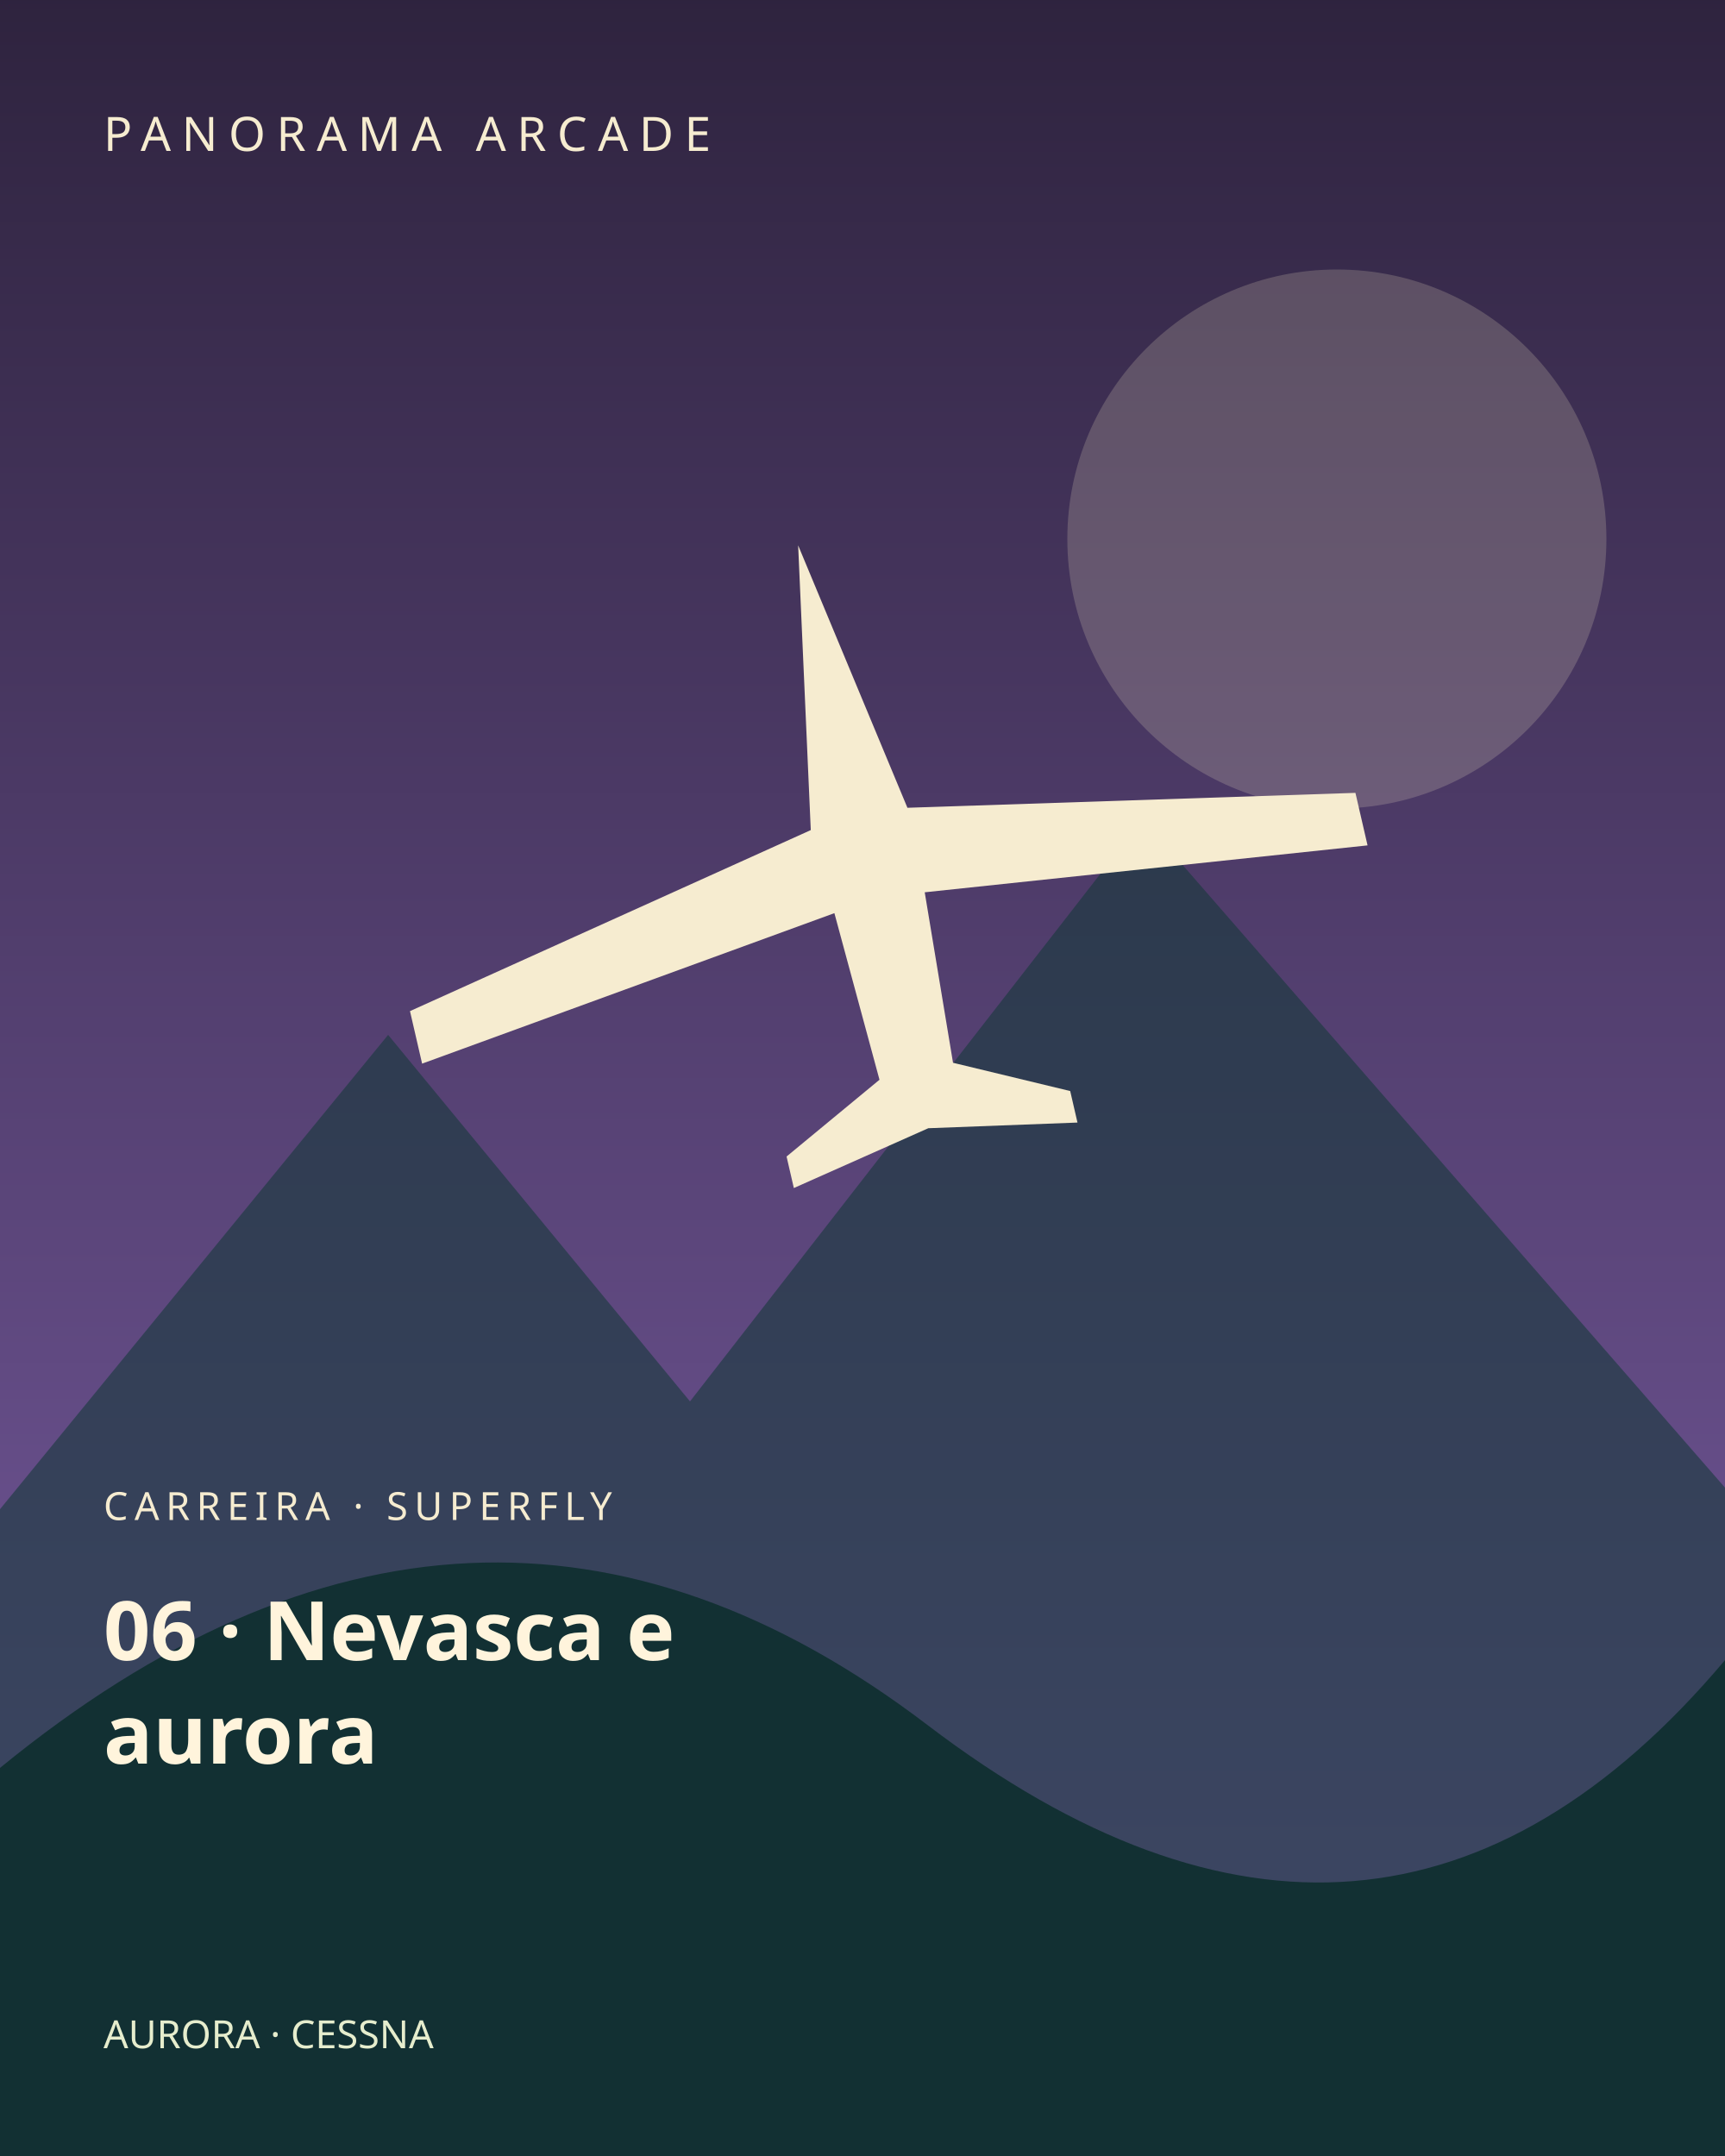
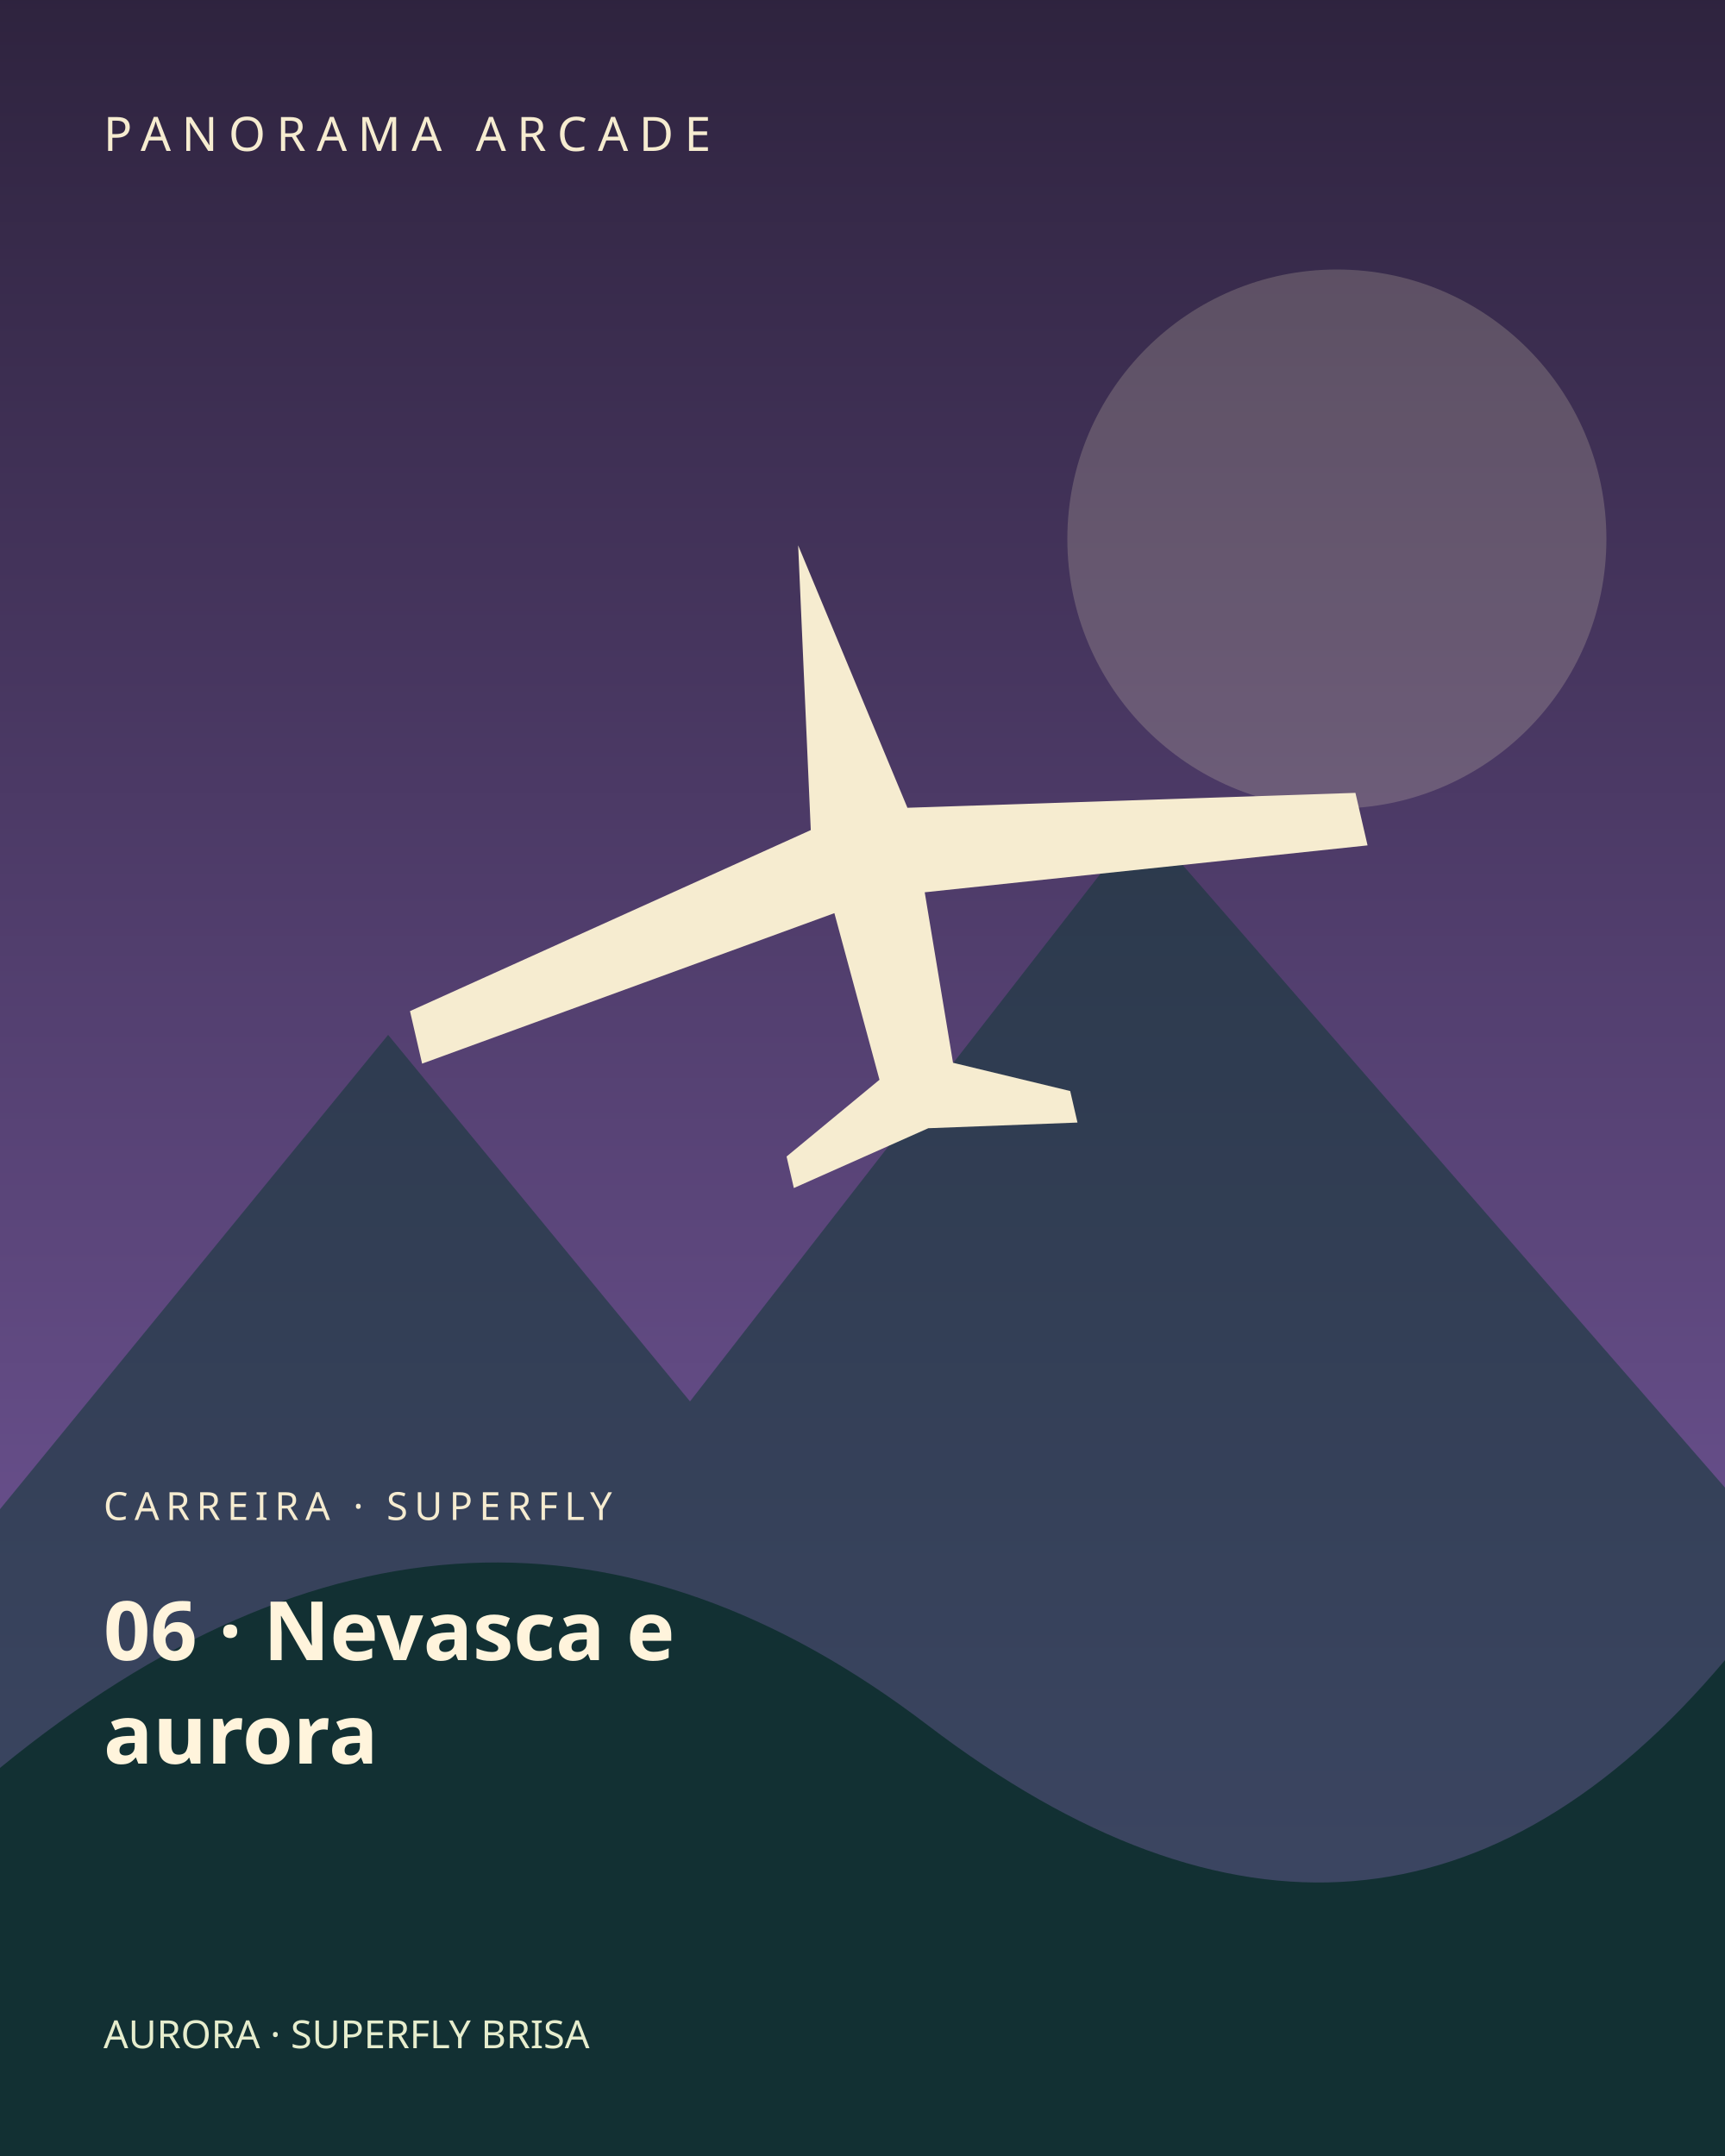
<svg xmlns="http://www.w3.org/2000/svg" width="800" height="1000" viewBox="0 0 800 1000">
  <defs>
    <linearGradient id="sky" x2="0" y2="1">
      <stop stop-color="hsl(265,28%,19%)" />
      <stop offset="1" stop-color="hsl(265,30%,52%)" />
    </linearGradient>
  </defs>
  <rect width="800" height="1000" fill="url(#sky)" />
  <circle cx="620" cy="250" r="125" fill="#f1e8c5" opacity=".2" />
  <path d="M0 700L180 480 320 650 530 380 800 690V1000H0" fill="#16383b" opacity=".6" />
  <path d="M0 820Q220 640 430 800T800 770V1000H0" fill="#123033" />
  <path d="M180 420L380 380 404 250 426 380 630 420 630 445 425 420 420 500 470 525 470 540 402 527 335 540 335 525 385 500 382 420 180 445Z" fill="#f6ecd0" transform="rotate(-13 400 400)" />
  <text x="48" y="70" fill="#f6ecd0" font-family="sans-serif" font-size="22" letter-spacing="5">PANORAMA ARCADE</text>
  <text x="48" y="705" fill="#f6ecd0" font-family="sans-serif" font-size="18" letter-spacing="3">CARREIRA · SUPERFLY</text>
  <text x="48" y="770" fill="#fff4dc" font-family="sans-serif" font-weight="bold" font-size="38">06 · Nevasca e</text>
  <text x="48" y="818" fill="#fff4dc" font-family="sans-serif" font-weight="bold" font-size="38">aurora</text>
-   <text x="48" y="950" fill="#e6edcd" font-family="sans-serif" font-size="18">AURORA · CESSNA</text>
+   <text x="48" y="950" fill="#e6edcd" font-family="sans-serif" font-size="18">AURORA · SUPERFLY BRISA</text>
</svg>
